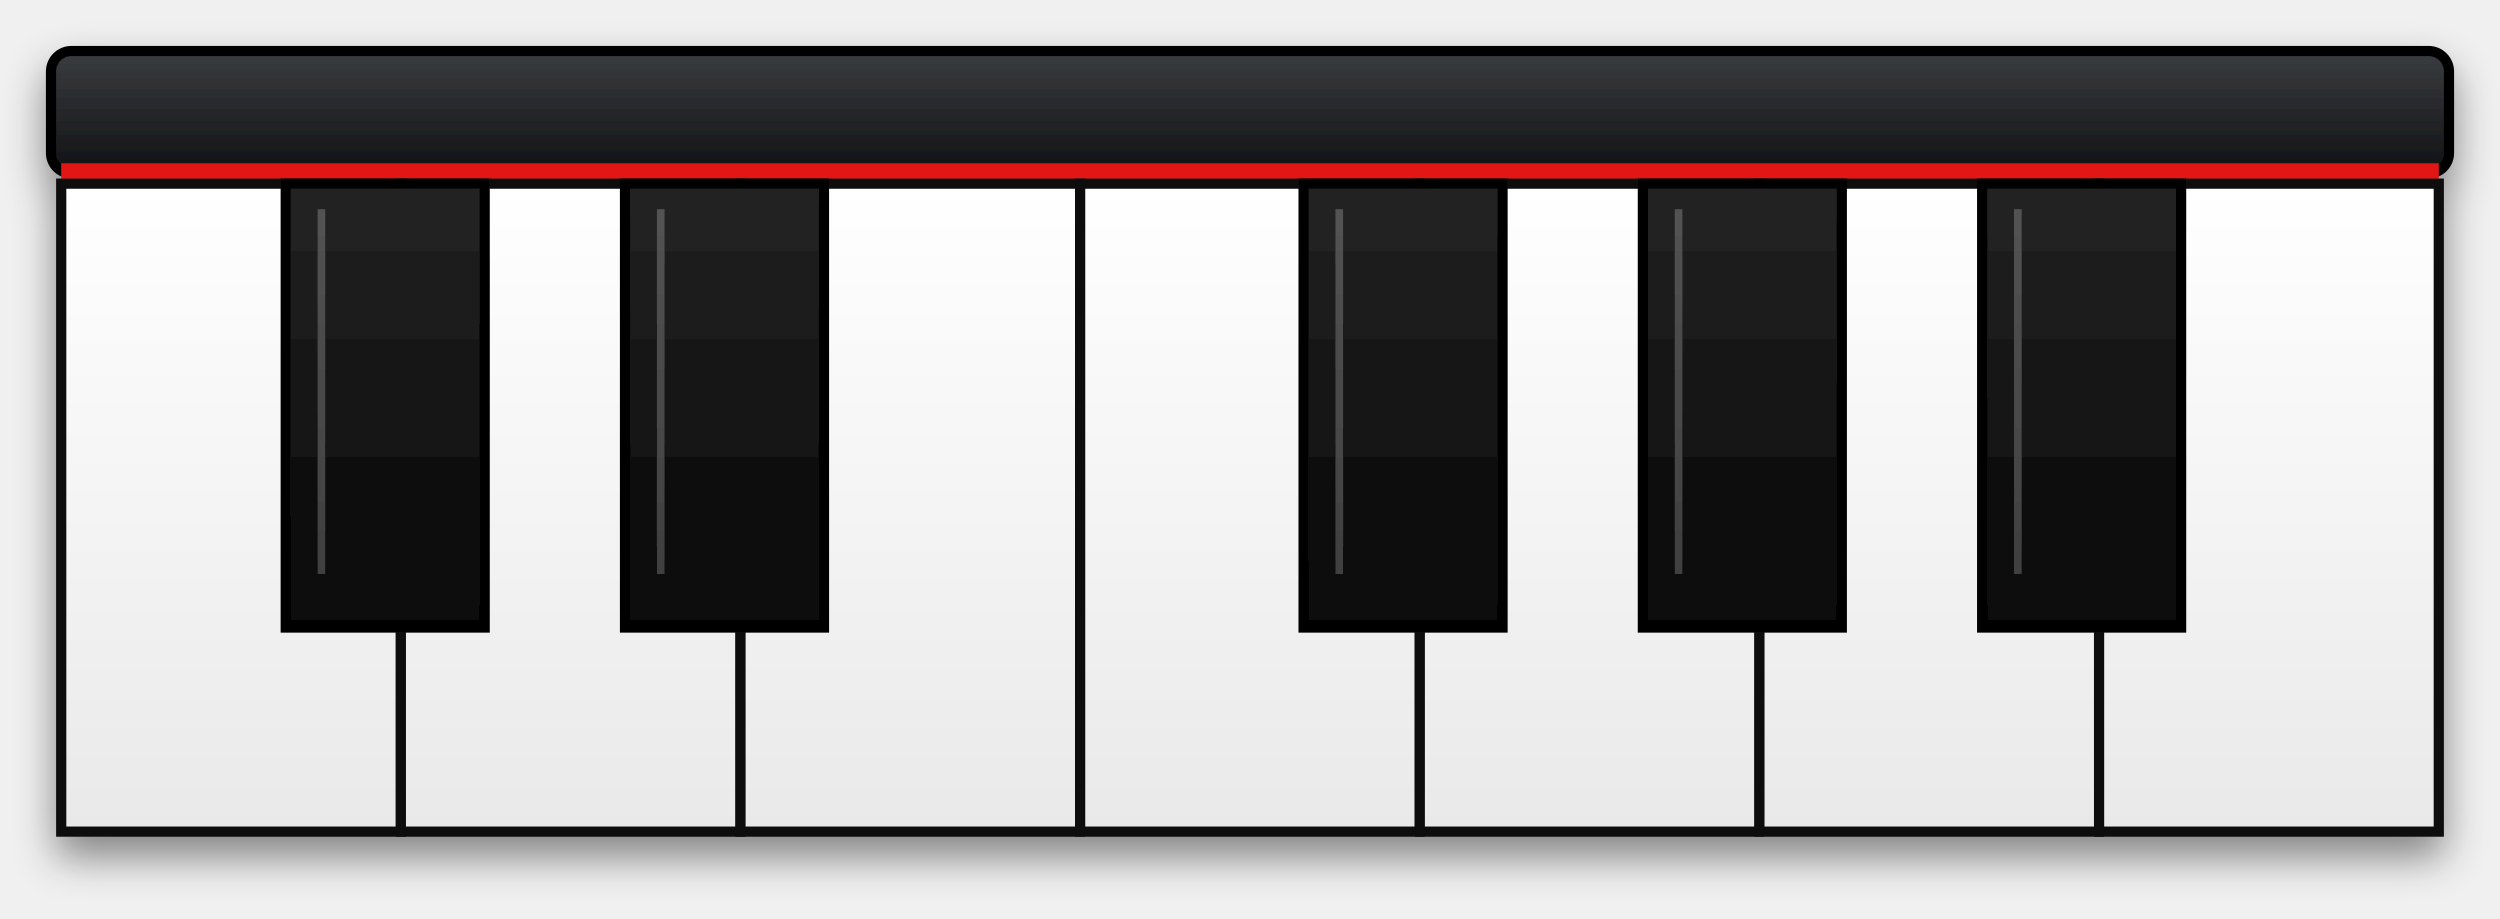
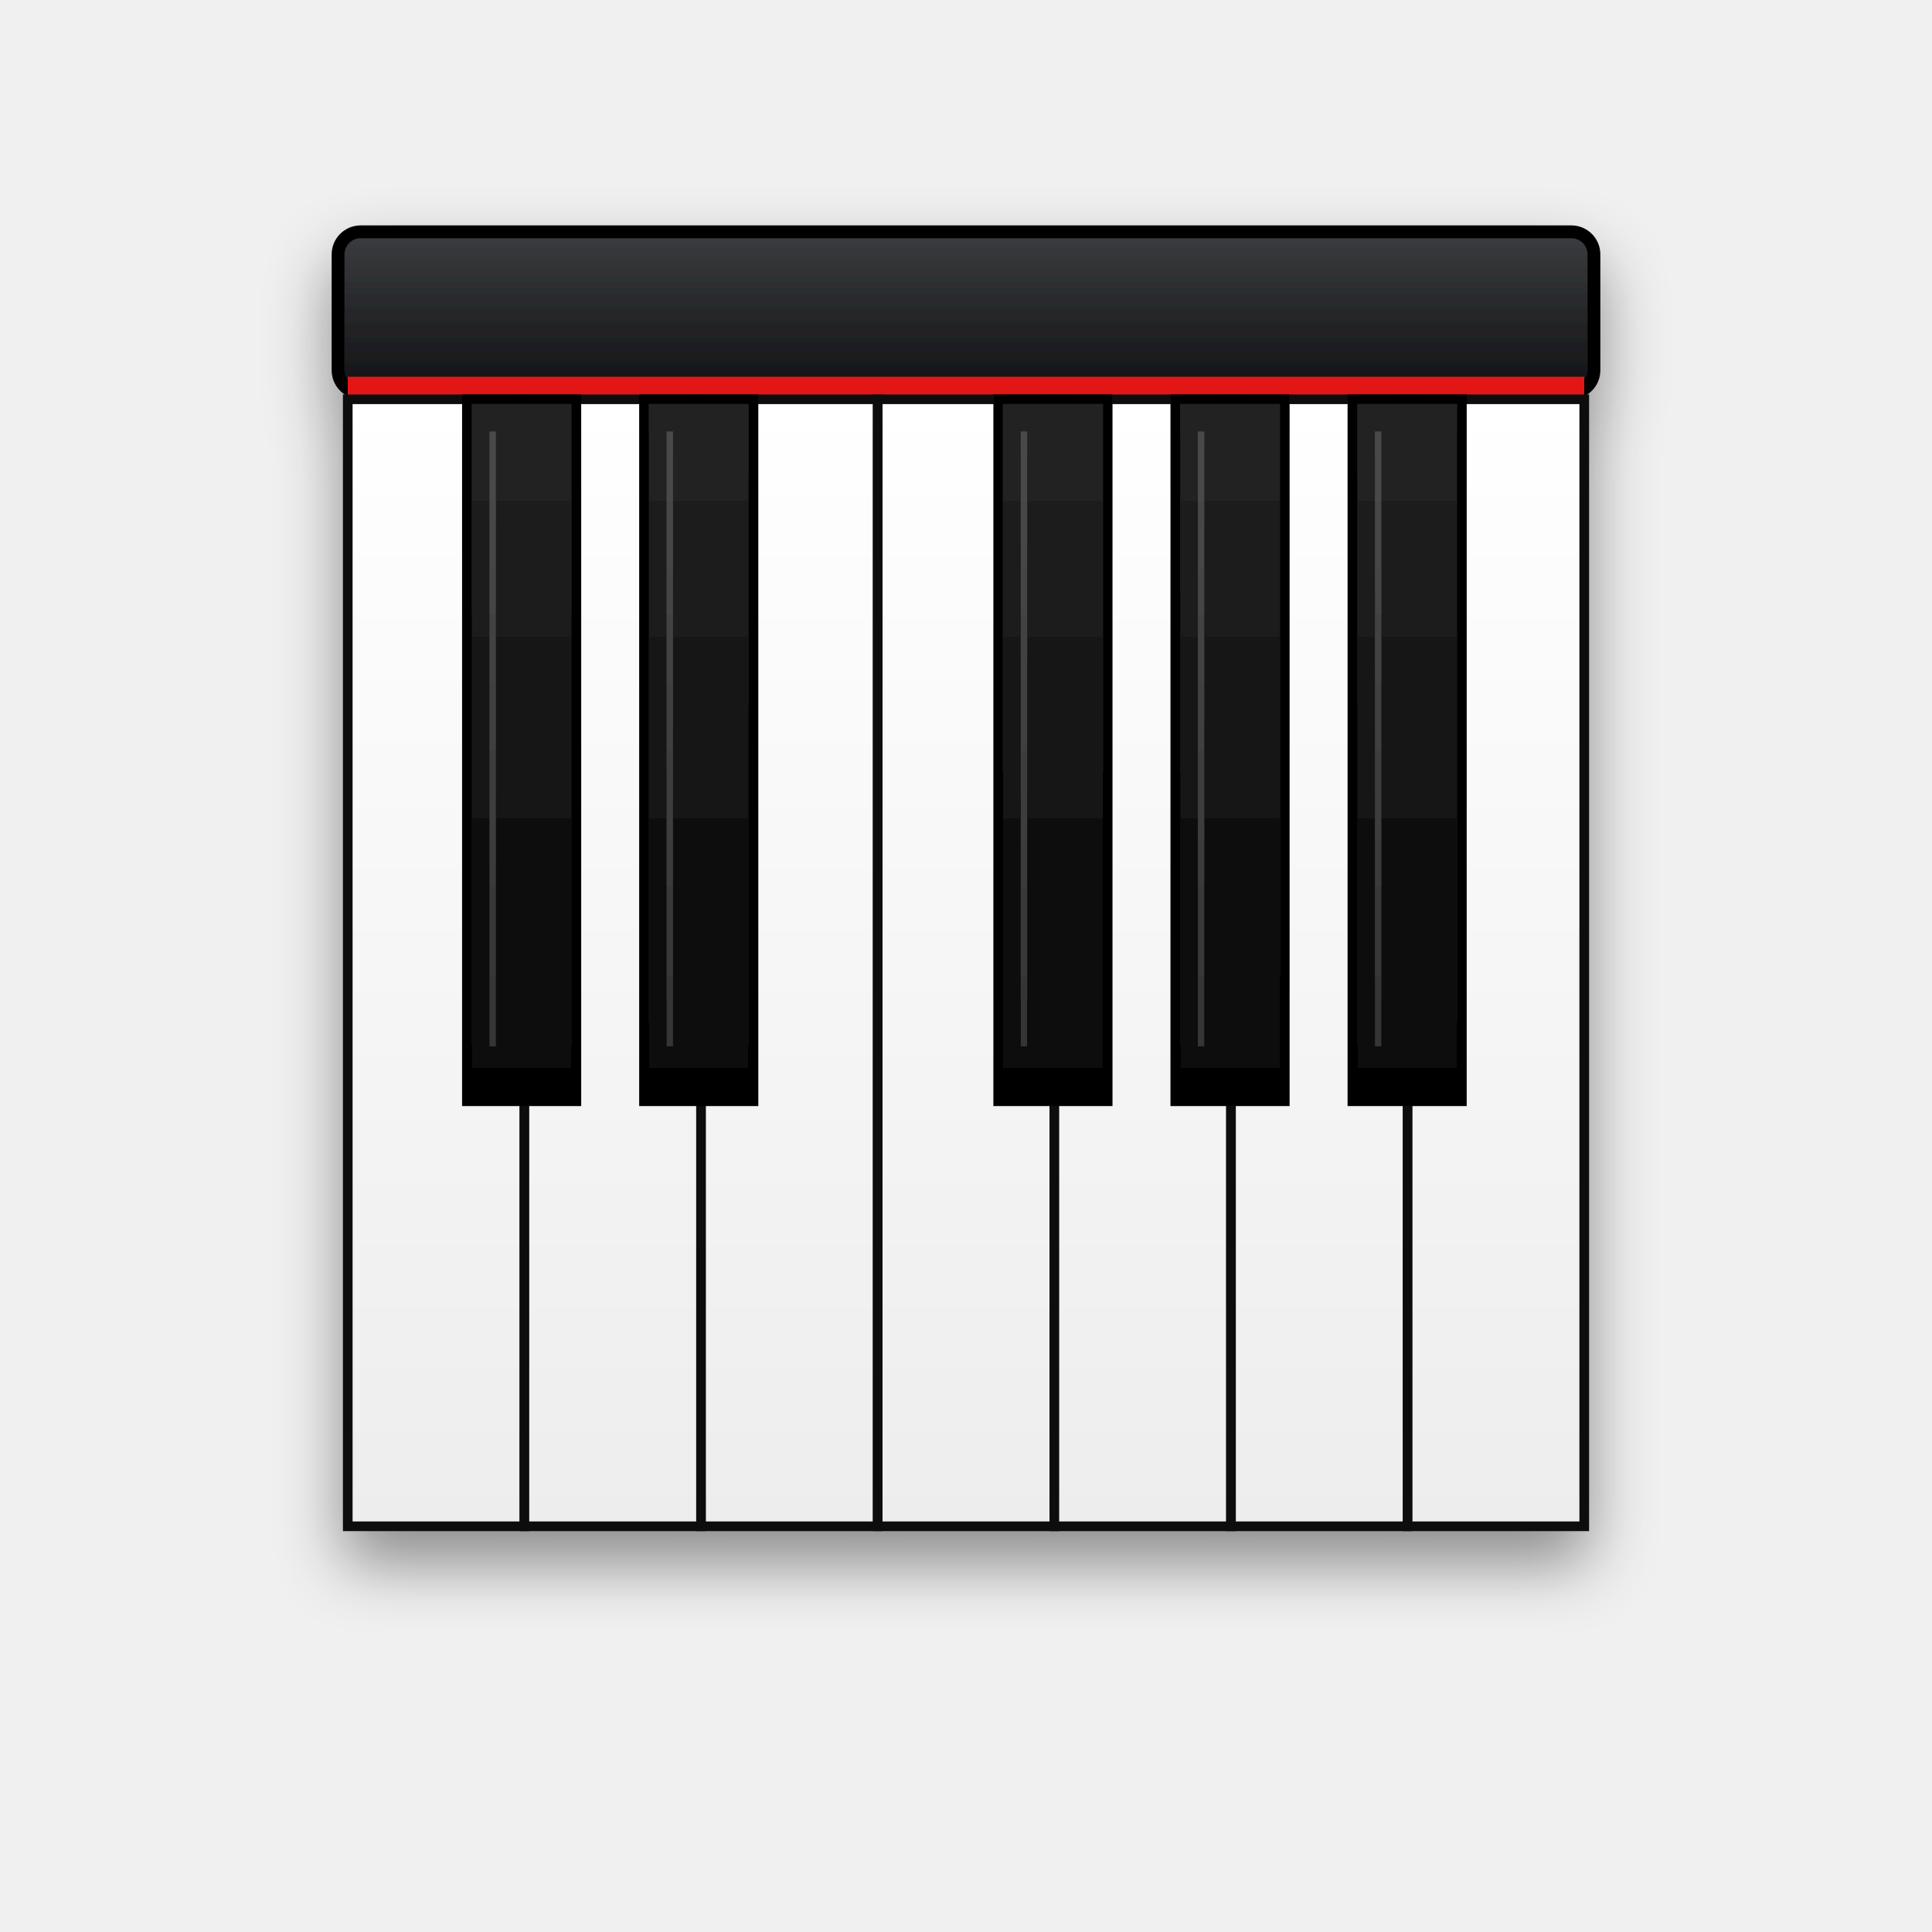
- <svg xmlns="http://www.w3.org/2000/svg" viewBox="0 0 980 360" role="img" aria-labelledby="title desc">
+ <svg xmlns="http://www.w3.org/2000/svg" viewBox="0 0 600 600" preserveAspectRatio="xMidYMid meet" role="img" aria-labelledby="title desc">
  <defs>
    <linearGradient id="top" x1="0" y1="0" x2="0" y2="1">
      <stop offset="0" stop-color="#3b3d40" />
      <stop offset="1" stop-color="#111214" />
    </linearGradient>
    <linearGradient id="white" x1="0" y1="0" x2="0" y2="1">
      <stop offset="0" stop-color="#ffffff" />
-       <stop offset="1" stop-color="#e9e9e9" />
+       <stop offset="1" stop-color="#ededed" />
    </linearGradient>
    <linearGradient id="black" x1="0" y1="0" x2="0" y2="1">
      <stop offset="0" stop-color="#242424" />
-       <stop offset="1" stop-color="#060606" />
+       <stop offset="1" stop-color="#050505" />
    </linearGradient>
-     <filter id="shadow" x="-20%" y="-20%" width="140%" height="160%">
-       <feDropShadow dx="0" dy="8" stdDeviation="8" flood-color="#000" flood-opacity=".45" />
+     <filter id="shadow" x="-25%" y="-20%" width="150%" height="170%">
+       <feDropShadow dx="0" dy="10" stdDeviation="10" flood-color="#000" flood-opacity=".42" />
    </filter>
  </defs>
  <g filter="url(#shadow)">
-     <rect x="20" y="20" width="940" height="48" rx="8" fill="url(#top)" stroke="#050505" stroke-width="4" />
-     <rect x="24" y="64" width="932" height="8" fill="#e31919" />
-     <g stroke="#111" stroke-width="4" fill="url(#white)">
-       <rect x="24" y="72" width="133.14" height="254" rx="0 0 7 7" />
-       <rect x="157.14" y="72" width="133.14" height="254" rx="0 0 7 7" />
-       <rect x="290.28" y="72" width="133.14" height="254" rx="0 0 7 7" />
-       <rect x="423.42" y="72" width="133.14" height="254" rx="0 0 7 7" />
-       <rect x="556.56" y="72" width="133.14" height="254" rx="0 0 7 7" />
-       <rect x="689.70" y="72" width="133.14" height="254" rx="0 0 7 7" />
-       <rect x="822.84" y="72" width="133.16" height="254" rx="0 0 7 7" />
+     <rect x="105" y="72" width="390" height="50" rx="7" fill="url(#top)" stroke="#050505" stroke-width="4" />
+     <rect x="108" y="117" width="384" height="7" fill="#e31919" />
+     <g stroke="#111" stroke-width="3" fill="url(#white)">
+       <rect x="108" y="124" width="54.86" height="350" rx="0 0 4 4" />
+       <rect x="162.86" y="124" width="54.86" height="350" rx="0 0 4 4" />
+       <rect x="217.72" y="124" width="54.86" height="350" rx="0 0 4 4" />
+       <rect x="272.58" y="124" width="54.86" height="350" rx="0 0 4 4" />
+       <rect x="327.44" y="124" width="54.86" height="350" rx="0 0 4 4" />
+       <rect x="382.30" y="124" width="54.86" height="350" rx="0 0 4 4" />
+       <rect x="437.16" y="124" width="54.84" height="350" rx="0 0 4 4" />
    </g>
-     <g fill="url(#black)" stroke="#050505" stroke-width="4">
-       <rect x="112" y="72" width="78" height="174" rx="0 0 7 7" />
-       <rect x="245" y="72" width="78" height="174" rx="0 0 7 7" />
-       <rect x="511" y="72" width="78" height="174" rx="0 0 7 7" />
-       <rect x="644" y="72" width="78" height="174" rx="0 0 7 7" />
-       <rect x="777" y="72" width="78" height="174" rx="0 0 7 7" />
+     <g fill="url(#black)" stroke="#050505" stroke-width="3">
+       <rect x="145" y="124" width="34" height="218" rx="0 0 4 4" />
+       <rect x="200" y="124" width="34" height="218" rx="0 0 4 4" />
+       <rect x="310" y="124" width="34" height="218" rx="0 0 4 4" />
+       <rect x="365" y="124" width="34" height="218" rx="0 0 4 4" />
+       <rect x="420" y="124" width="34" height="218" rx="0 0 4 4" />
    </g>
-     <g opacity=".22" stroke="#fff" stroke-width="3">
-       <line x1="126" y1="82" x2="126" y2="225" />
-       <line x1="259" y1="82" x2="259" y2="225" />
-       <line x1="525" y1="82" x2="525" y2="225" />
-       <line x1="658" y1="82" x2="658" y2="225" />
-       <line x1="791" y1="82" x2="791" y2="225" />
+     <g opacity=".18" stroke="#fff" stroke-width="2">
+       <line x1="153" y1="134" x2="153" y2="325" />
+       <line x1="208" y1="134" x2="208" y2="325" />
+       <line x1="318" y1="134" x2="318" y2="325" />
+       <line x1="373" y1="134" x2="373" y2="325" />
+       <line x1="428" y1="134" x2="428" y2="325" />
    </g>
  </g>
</svg>
